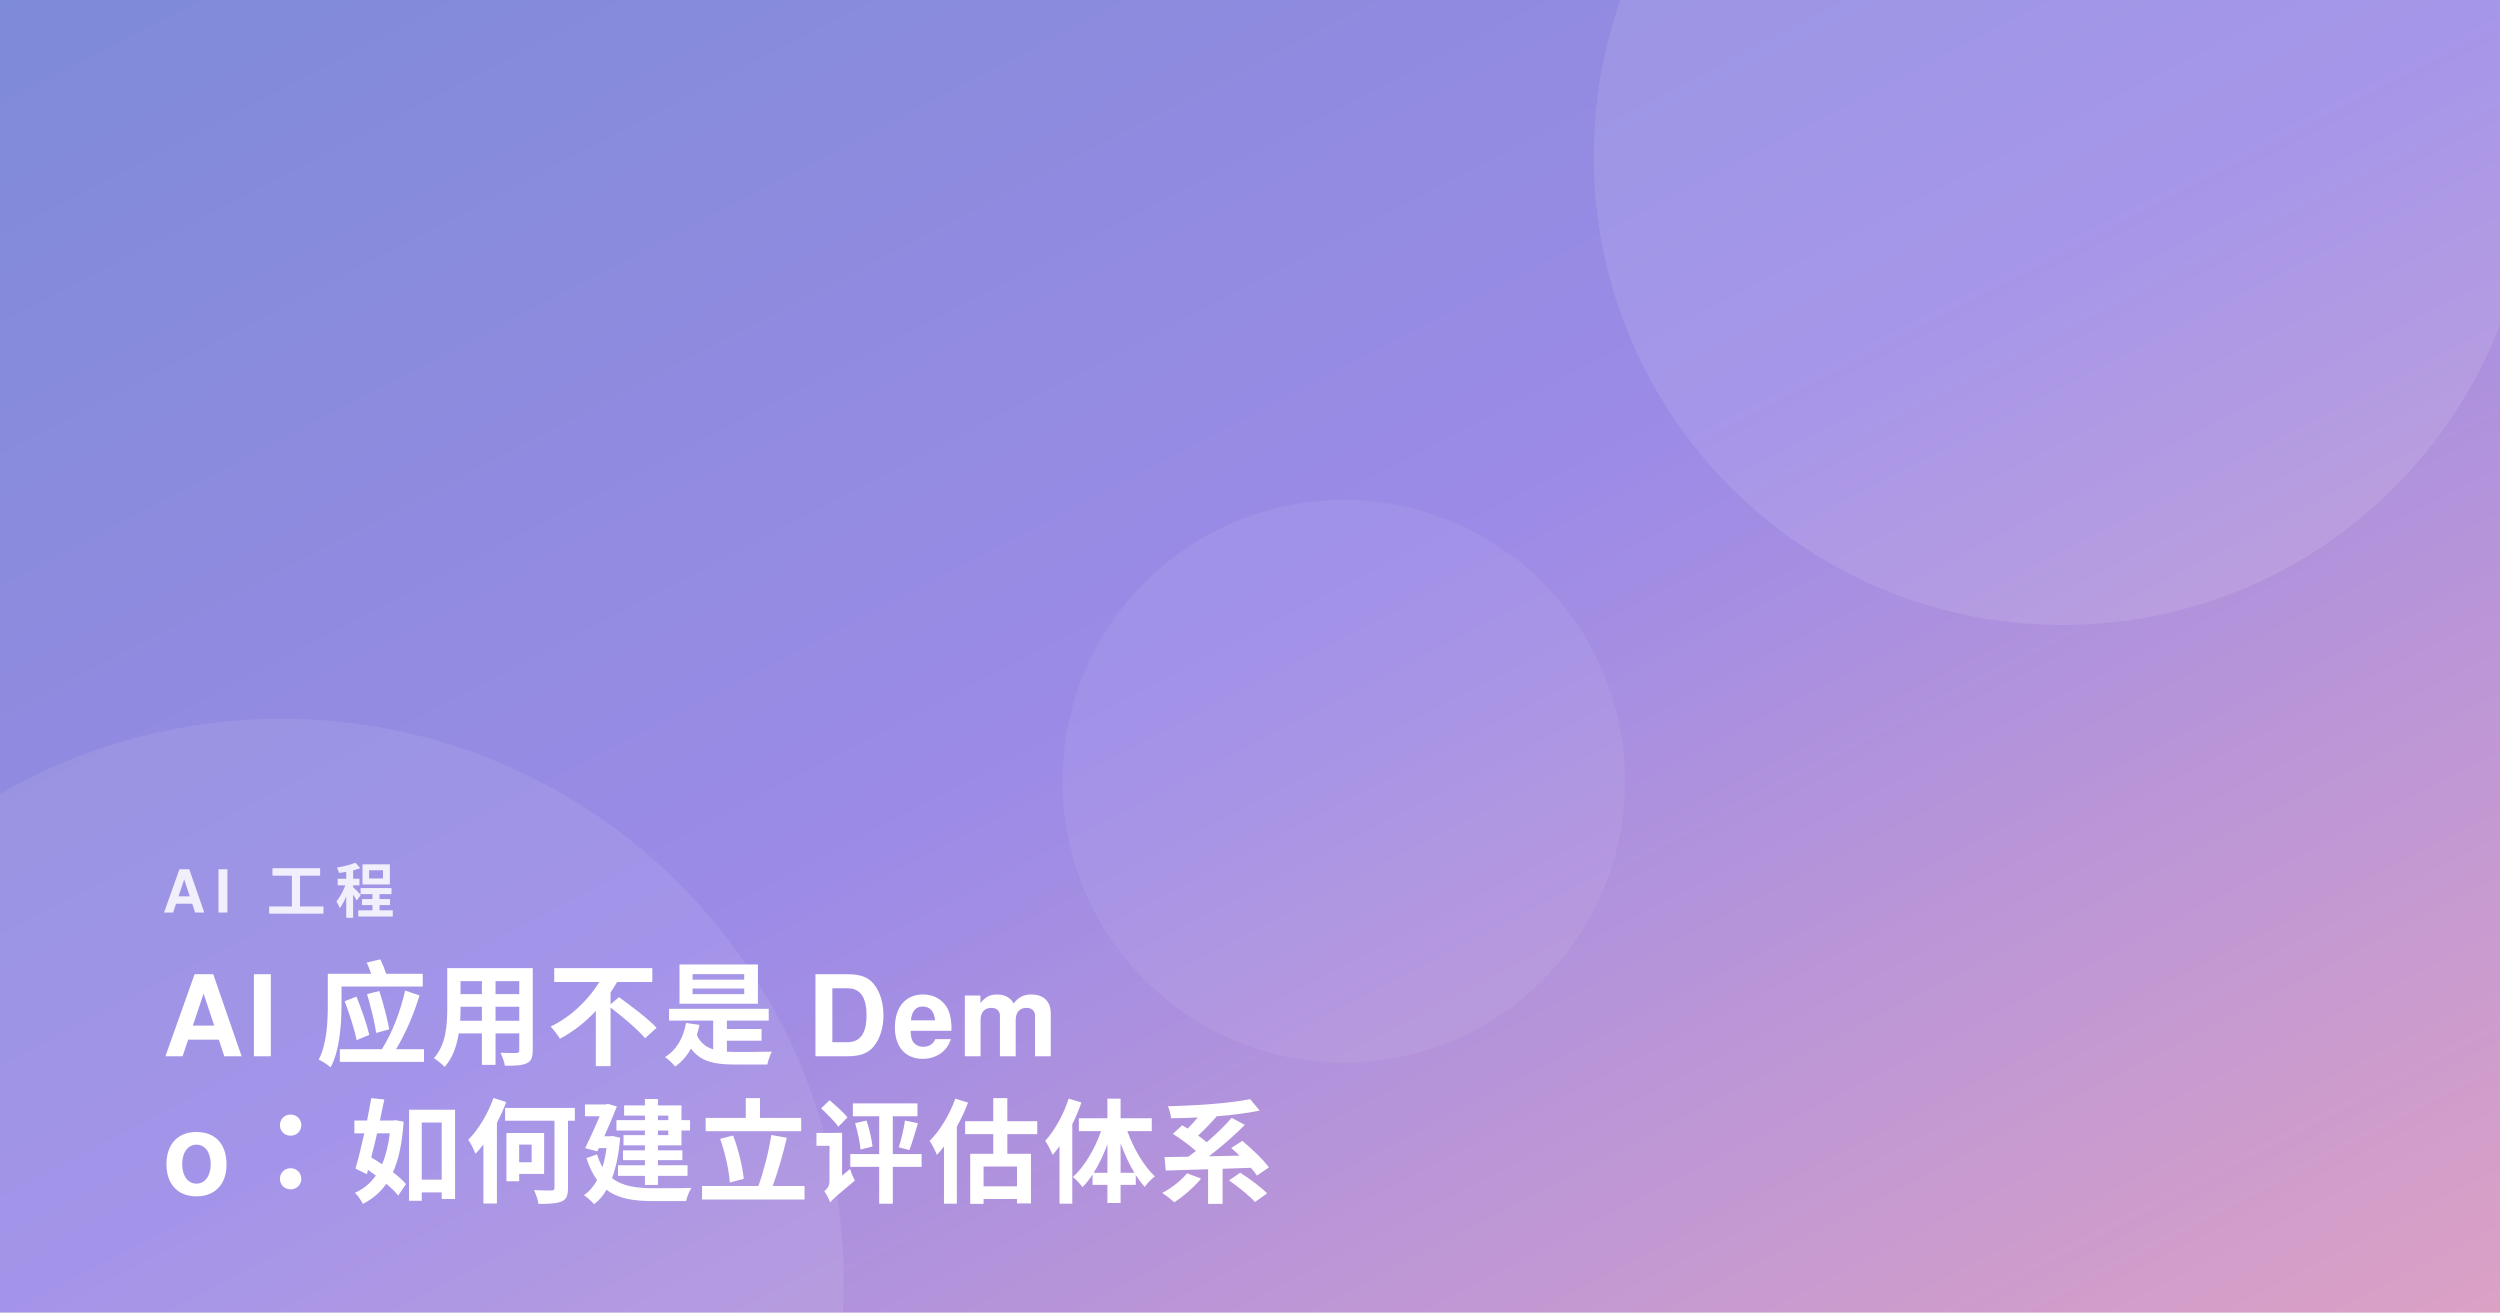
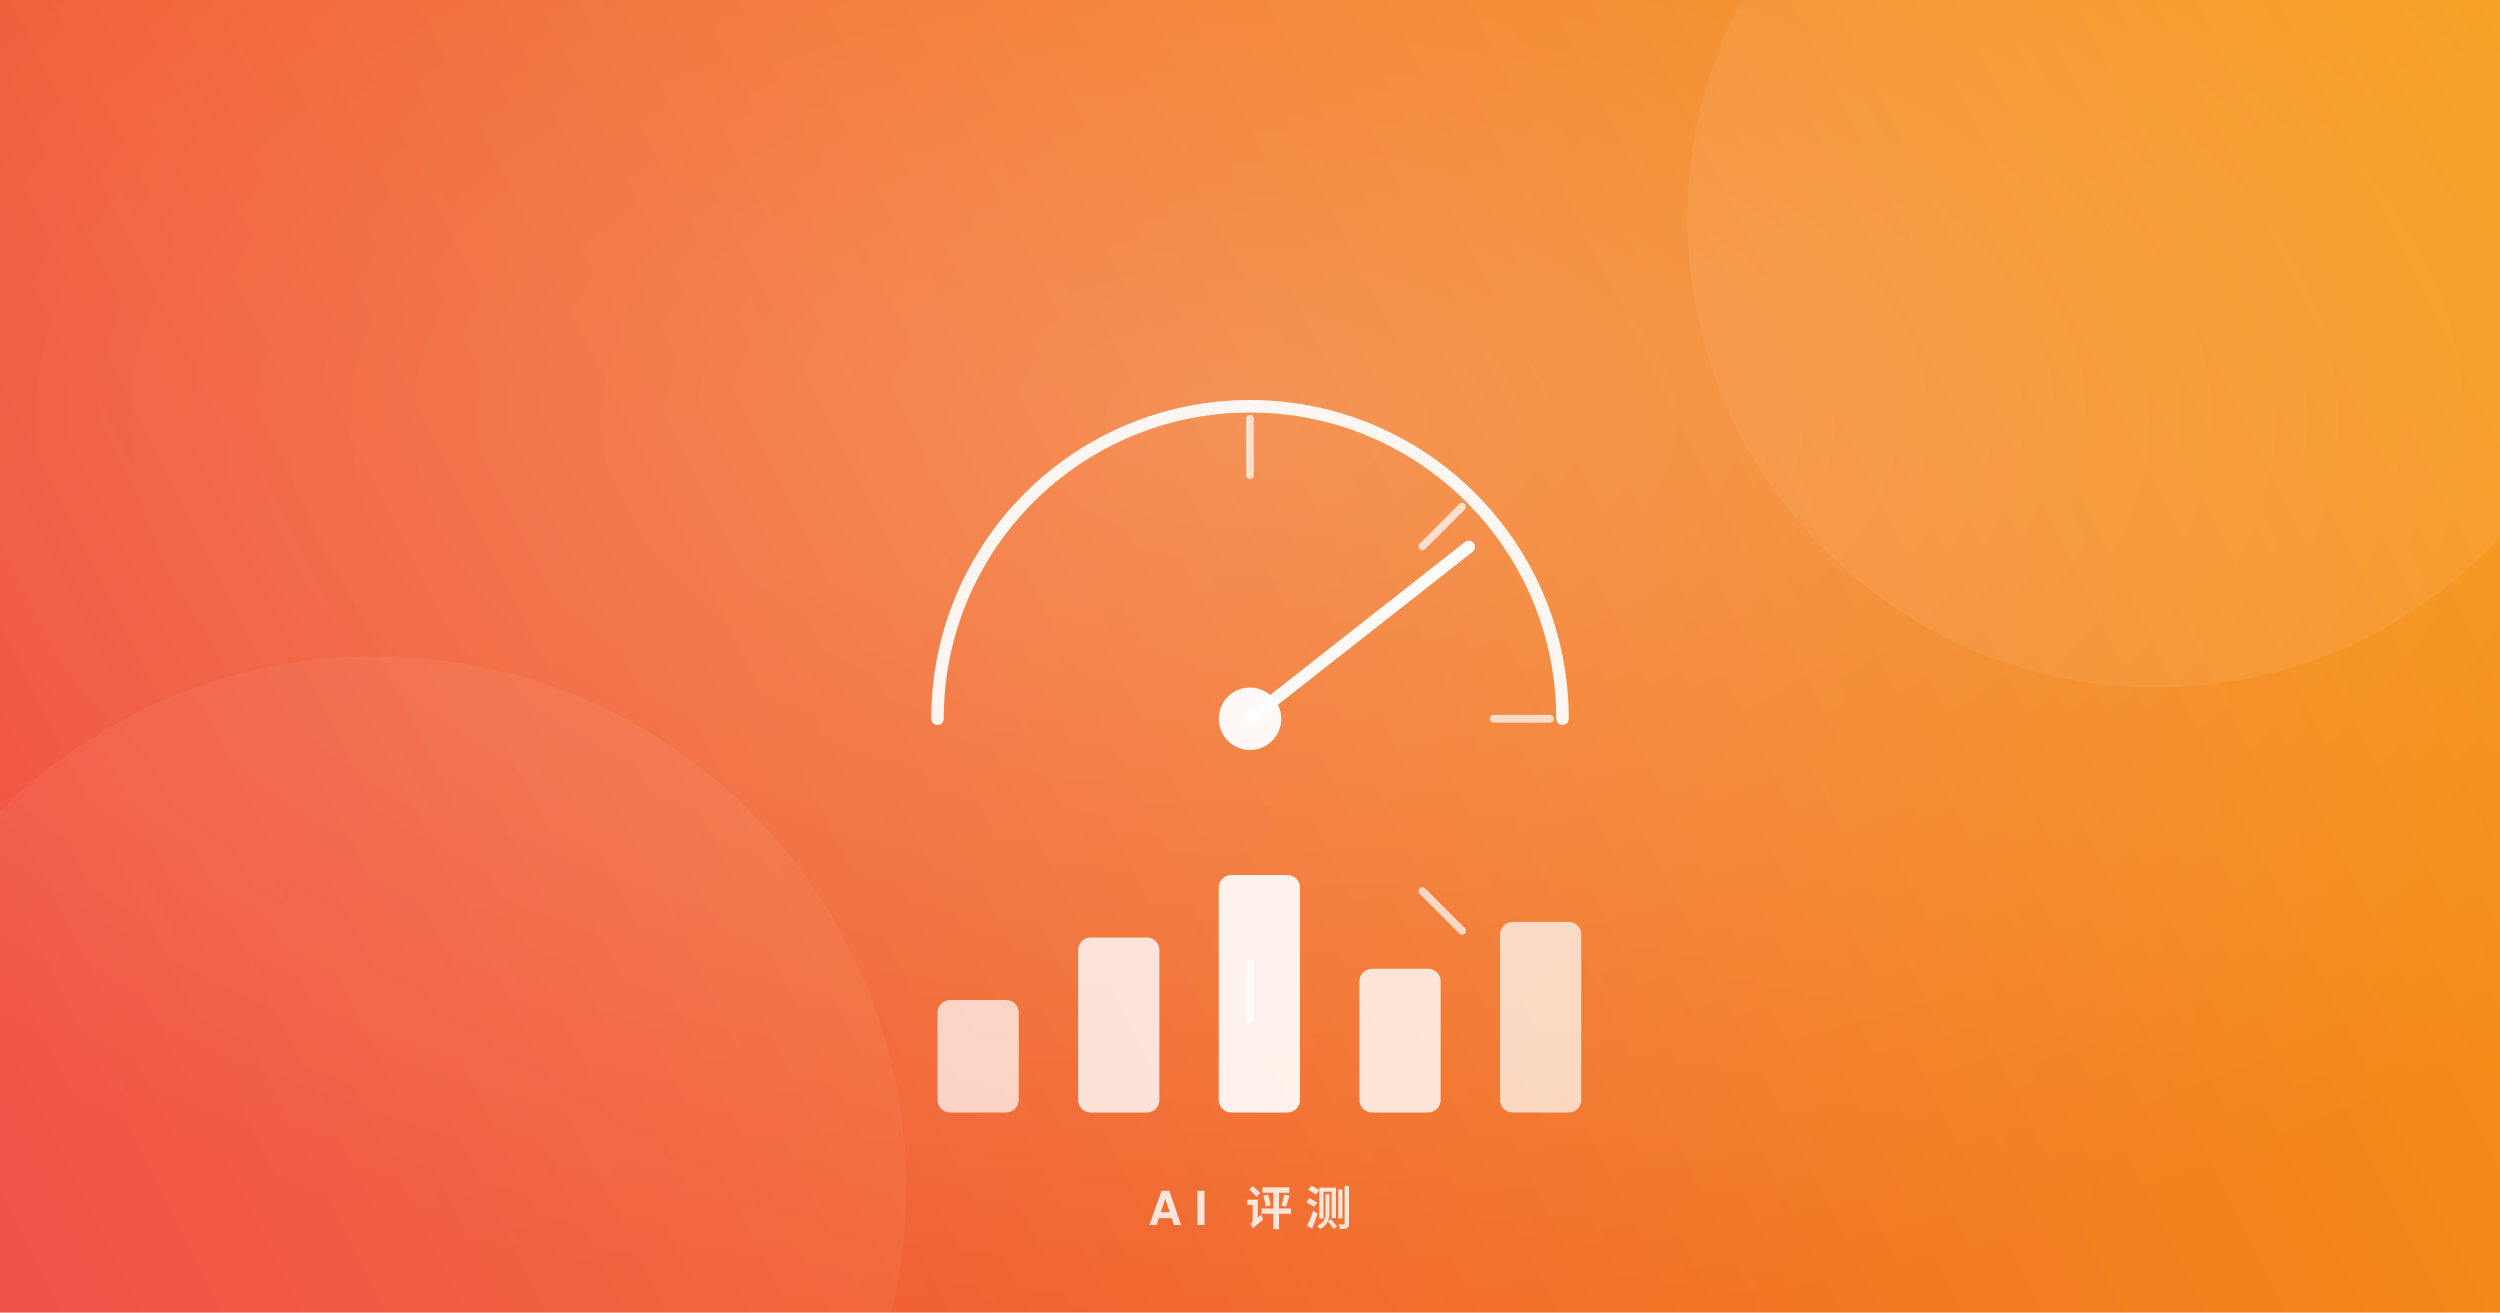
<svg xmlns="http://www.w3.org/2000/svg" viewBox="0 0 800 420" preserveAspectRatio="xMidYMid slice">
  <defs>
-     <linearGradient id="g" x1="0" y1="0" x2="1" y2="1">
-       <stop offset="0" stop-color="#7e8bd6" />
-       <stop offset="0.5" stop-color="#9c8be7" />
-       <stop offset="1" stop-color="#dca1c5" />
+     <linearGradient id="bg" x1="0" y1="0" x2="1" y2="1" gradientTransform="rotate(120 .5 .5)">
+       <stop offset="0" stop-color="#f59e0b" />
+       <stop offset="1" stop-color="#ef4444" />
    </linearGradient>
+     <radialGradient id="glow" cx="0.5" cy="0.32" r="0.7">
+       <stop offset="0" stop-color="#ffffff" stop-opacity="0.22" />
+       <stop offset="1" stop-color="#ffffff" stop-opacity="0" />
+     </radialGradient>
  </defs>
-   <rect width="800" height="420" fill="url(#g)" />
-   <circle cx="660" cy="50" r="150" fill="#ffffff" opacity="0.10" />
-   <circle cx="90" cy="410" r="180" fill="#ffffff" opacity="0.08" />
-   <circle cx="430" cy="250" r="90" fill="#ffffff" opacity="0.06" />
-   <text x="52" y="292" font-family="-apple-system,BlinkMacSystemFont,Segoe UI,Helvetica,Arial,sans-serif" font-size="19" font-weight="600" fill="#ffffff" opacity="0.85" letter-spacing="3">AI 工程</text>
-   <text x="52" y="338" font-family="-apple-system,BlinkMacSystemFont,Segoe UI,Helvetica,Arial,sans-serif" font-size="36" font-weight="700" fill="#ffffff" letter-spacing="1">AI 应用不是 Dem</text>
-   <text x="52" y="382" font-family="-apple-system,BlinkMacSystemFont,Segoe UI,Helvetica,Arial,sans-serif" font-size="36" font-weight="700" fill="#ffffff" letter-spacing="1">o：如何建立评估体系</text>
+   <rect width="800" height="420" fill="url(#bg)" />
+   <rect width="800" height="420" fill="url(#glow)" />
+   <circle cx="690" cy="70" r="150" fill="#ffffff" opacity="0.06" />
+   <circle cx="120" cy="380" r="170" fill="#ffffff" opacity="0.05" />
+   <path d="M300 230 A100 100 0 0 1 500 230" fill="none" stroke="#ffffff" stroke-width="4" stroke-linecap="round" stroke-linejoin="round" opacity="0.92" />
+   <circle cx="400" cy="230" r="10" fill="#ffffff" opacity="0.95" />
+   <path d="M400 230 L470 175" fill="none" stroke="#ffffff" stroke-width="4" stroke-linecap="round" stroke-linejoin="round" opacity="0.95" />
+   <path d="M400.0 308.0 L400.0 326.0" fill="none" stroke="#ffffff" stroke-width="2.5" stroke-linecap="round" stroke-linejoin="round" opacity="0.7" />
+   <path d="M455.154 285.154 L467.882 297.882" fill="none" stroke="#ffffff" stroke-width="2.5" stroke-linecap="round" stroke-linejoin="round" opacity="0.7" />
+   <path d="M478.0 230.0 L496.0 230.0" fill="none" stroke="#ffffff" stroke-width="2.5" stroke-linecap="round" stroke-linejoin="round" opacity="0.7" />
+   <path d="M455.154 174.846 L467.882 162.118" fill="none" stroke="#ffffff" stroke-width="2.5" stroke-linecap="round" stroke-linejoin="round" opacity="0.7" />
+   <path d="M400.0 152.0 L400.0 134.0" fill="none" stroke="#ffffff" stroke-width="2.5" stroke-linecap="round" stroke-linejoin="round" opacity="0.7" />
+   <rect x="300" y="320" width="26" height="36" rx="4" fill="#ffffff" opacity="0.7" />
+   <rect x="345" y="300" width="26" height="56" rx="4" fill="#ffffff" opacity="0.8" />
+   <rect x="390" y="280" width="26" height="76" rx="4" fill="#ffffff" opacity="0.9" />
+   <rect x="435" y="310" width="26" height="46" rx="4" fill="#ffffff" opacity="0.8" />
+   <rect x="480" y="295" width="26" height="61" rx="4" fill="#ffffff" opacity="0.7" />
+   <text x="400" y="392" text-anchor="middle" font-family="-apple-system,BlinkMacSystemFont,Segoe UI,Helvetica,Arial,sans-serif" font-size="15" font-weight="600" fill="#ffffff" opacity="0.82" letter-spacing="4">AI 评测</text>
</svg>
